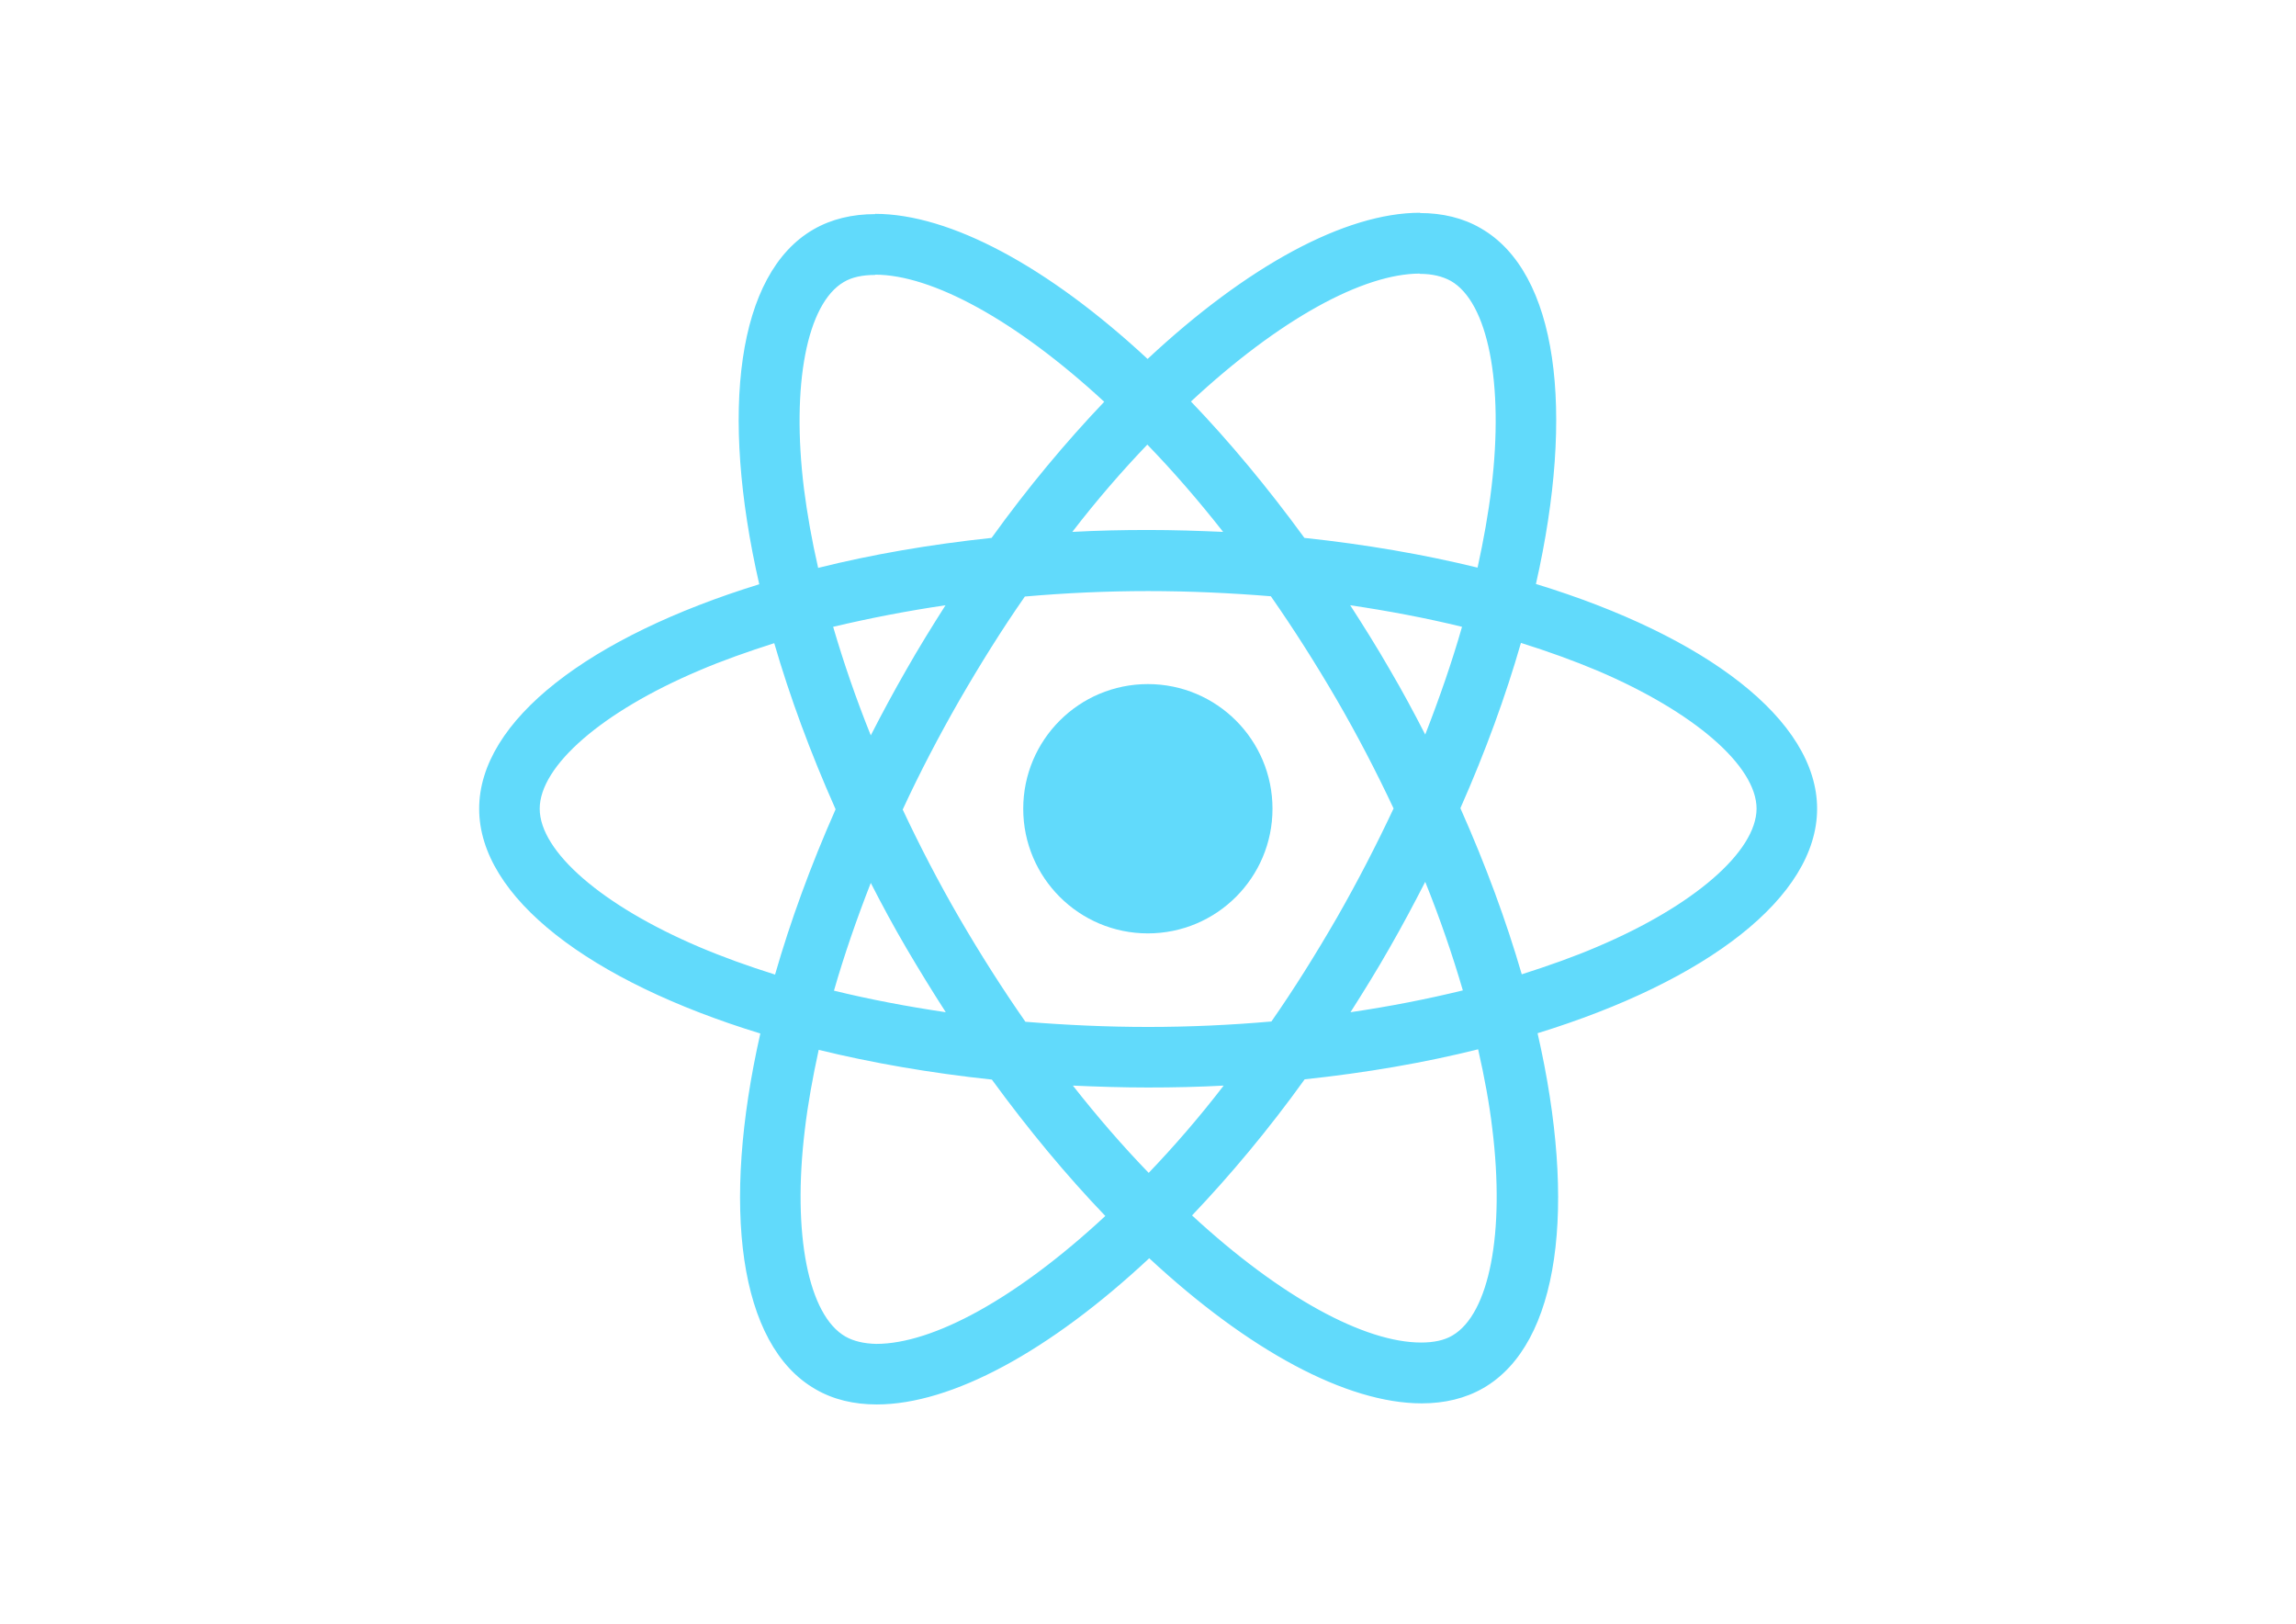
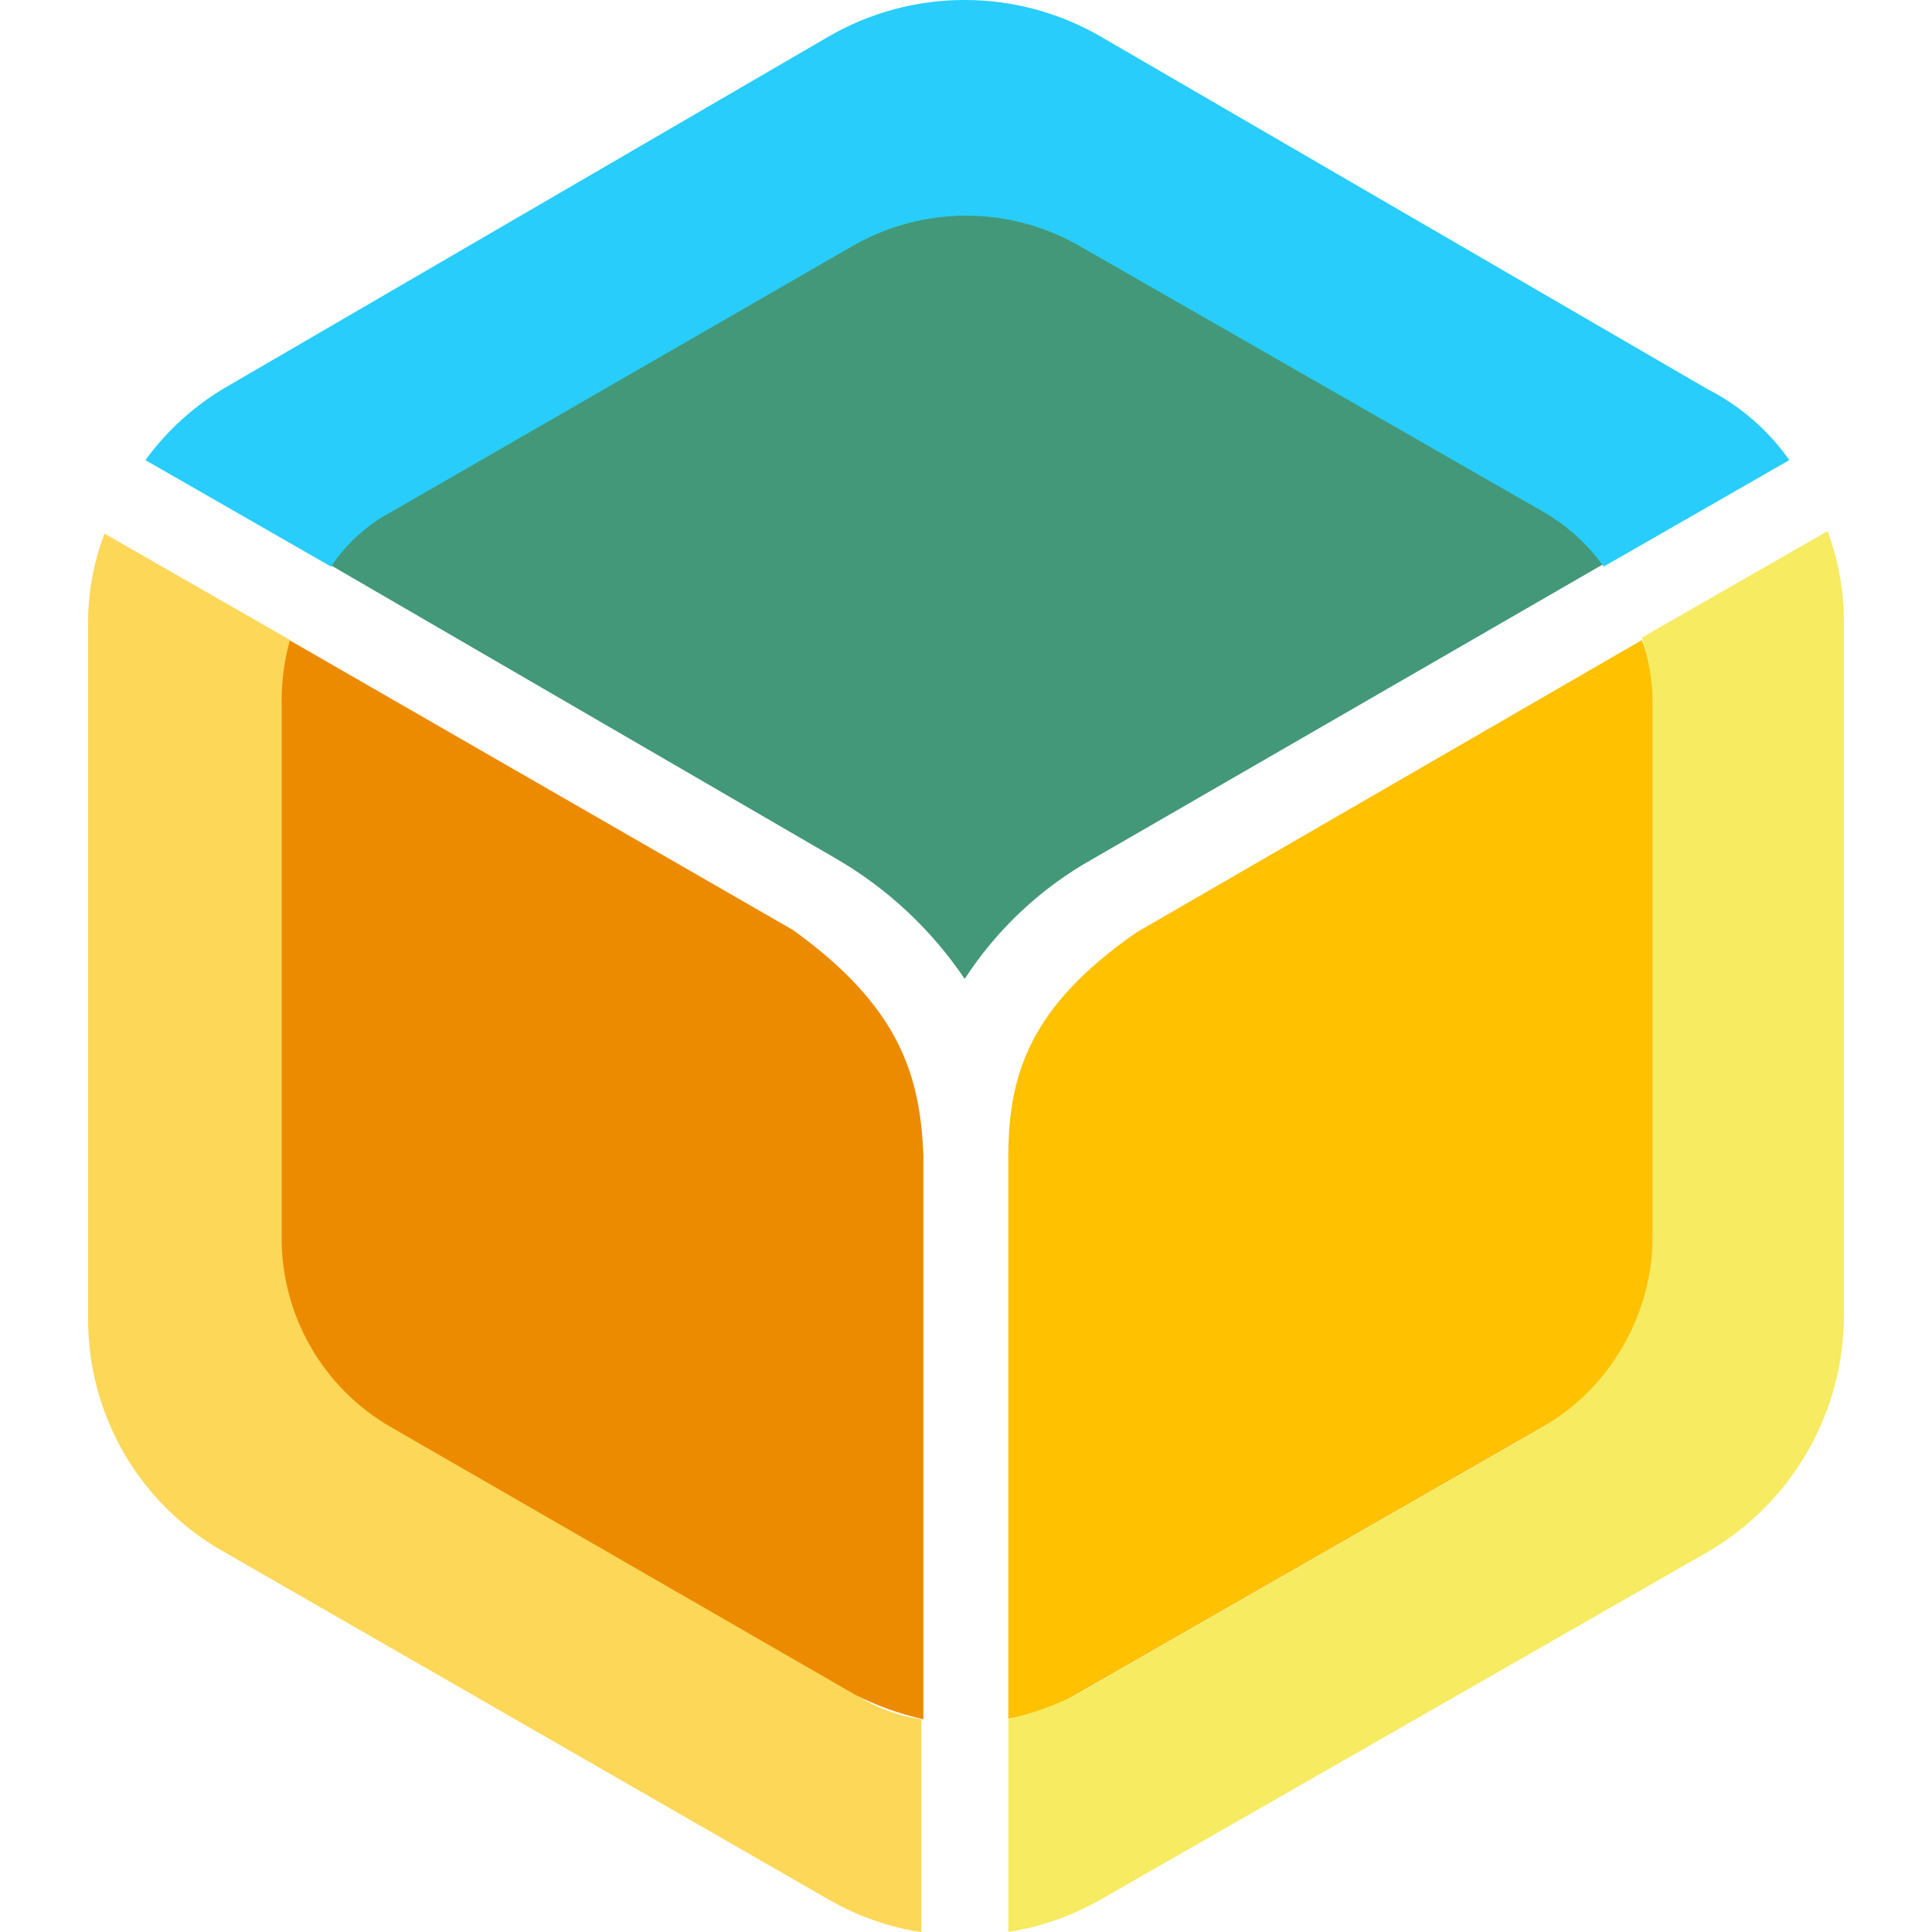
- <svg xmlns="http://www.w3.org/2000/svg" viewBox="0 0 841.9 595.3">
-   <g fill="#61DAFB">
-     <path d="M666.3 296.5c0-32.5-40.7-63.3-103.1-82.4 14.4-63.6 8-114.2-20.2-130.4-6.5-3.8-14.1-5.6-22.4-5.6v22.3c4.6 0 8.3.9 11.4 2.6 13.6 7.8 19.5 37.5 14.9 75.7-1.1 9.4-2.9 19.3-5.1 29.4-19.6-4.8-41-8.5-63.5-10.9-13.5-18.5-27.5-35.3-41.6-50 32.6-30.3 63.2-46.9 84-46.9V78c-27.5 0-63.5 19.6-99.9 53.6-36.4-33.8-72.4-53.2-99.9-53.2v22.3c20.7 0 51.4 16.5 84 46.6-14 14.7-28 31.4-41.3 49.9-22.6 2.4-44 6.1-63.6 11-2.3-10-4-19.7-5.2-29-4.7-38.2 1.1-67.9 14.6-75.8 3-1.8 6.9-2.6 11.5-2.6V78.5c-8.4 0-16 1.8-22.6 5.6-28.1 16.2-34.4 66.7-19.9 130.1-62.2 19.2-102.7 49.9-102.7 82.3 0 32.5 40.7 63.3 103.1 82.4-14.4 63.6-8 114.2 20.2 130.4 6.5 3.8 14.1 5.6 22.5 5.6 27.5 0 63.5-19.6 99.9-53.6 36.4 33.8 72.4 53.2 99.9 53.2 8.4 0 16-1.8 22.6-5.6 28.1-16.2 34.4-66.7 19.9-130.1 62-19.1 102.5-49.9 102.5-82.3zm-130.2-66.7c-3.7 12.9-8.3 26.2-13.5 39.5-4.1-8-8.4-16-13.1-24-4.6-8-9.5-15.8-14.4-23.4 14.2 2.1 27.9 4.7 41 7.9zm-45.8 106.5c-7.8 13.5-15.8 26.3-24.1 38.2-14.9 1.3-30 2-45.2 2-15.1 0-30.2-.7-45-1.9-8.3-11.9-16.4-24.6-24.2-38-7.6-13.1-14.5-26.4-20.8-39.8 6.2-13.4 13.2-26.8 20.7-39.9 7.8-13.5 15.8-26.3 24.1-38.2 14.9-1.3 30-2 45.2-2 15.1 0 30.2.7 45 1.9 8.3 11.9 16.4 24.6 24.2 38 7.6 13.1 14.5 26.4 20.8 39.8-6.3 13.4-13.2 26.8-20.7 39.9zm32.3-13c5.4 13.4 10 26.8 13.8 39.8-13.1 3.2-26.9 5.9-41.2 8 4.9-7.7 9.8-15.6 14.4-23.7 4.6-8 8.9-16.1 13-24.1zM421.2 430c-9.3-9.6-18.6-20.3-27.8-32 9 .4 18.2.7 27.5.7 9.4 0 18.7-.2 27.8-.7-9 11.7-18.3 22.4-27.5 32zm-74.4-58.9c-14.2-2.1-27.9-4.7-41-7.9 3.7-12.9 8.3-26.2 13.5-39.5 4.1 8 8.4 16 13.1 24 4.7 8 9.5 15.8 14.4 23.4zM420.7 163c9.3 9.6 18.6 20.3 27.8 32-9-.4-18.2-.7-27.5-.7-9.4 0-18.7.2-27.8.7 9-11.7 18.3-22.4 27.5-32zm-74 58.9c-4.9 7.7-9.8 15.6-14.4 23.7-4.6 8-8.9 16-13 24-5.4-13.4-10-26.8-13.8-39.8 13.1-3.1 26.9-5.8 41.2-7.9zm-90.5 125.2c-35.4-15.1-58.3-34.9-58.3-50.6 0-15.7 22.9-35.6 58.3-50.6 8.6-3.7 18-7 27.7-10.1 5.7 19.6 13.2 40 22.5 60.9-9.2 20.8-16.6 41.1-22.2 60.6-9.9-3.1-19.3-6.5-28-10.2zM310 490c-13.6-7.8-19.5-37.5-14.9-75.7 1.1-9.4 2.9-19.3 5.1-29.4 19.6 4.8 41 8.5 63.5 10.9 13.5 18.5 27.5 35.3 41.6 50-32.6 30.3-63.2 46.9-84 46.9-4.5-.1-8.3-1-11.3-2.7zm237.2-76.2c4.7 38.2-1.1 67.9-14.6 75.8-3 1.8-6.9 2.6-11.5 2.6-20.7 0-51.4-16.5-84-46.6 14-14.7 28-31.4 41.3-49.9 22.6-2.4 44-6.1 63.6-11 2.3 10.1 4.1 19.8 5.2 29.1zm38.5-66.7c-8.6 3.7-18 7-27.7 10.1-5.7-19.6-13.2-40-22.5-60.9 9.2-20.8 16.6-41.1 22.2-60.6 9.9 3.1 19.3 6.5 28.1 10.2 35.4 15.1 58.3 34.9 58.3 50.6-.1 15.7-23 35.6-58.4 50.6zM320.8 78.4z" />
-     <circle cx="420.9" cy="296.5" r="45.7" />
-     <path d="M520.5 78.1z" />
-   </g>
+ <svg xmlns="http://www.w3.org/2000/svg" width="64" height="64">
+   <path d="M33.402 38.3v18.634c.796-.135 1.562-.4 2.262-.814l15.47-8.865a7.22 7.22 0 0 0 3.618-6.332v-17.64a5.3 5.3 0 0 0-.362-2.08l-16.735 9.68c-3.528 2.442-4.252 4.704-4.252 7.417z" fill="#ffc100" />
+   <path d="M60.54 17.595l-6.15 3.527a7.75 7.75 0 0 1 .362 2.08v17.73a7.41 7.41 0 0 1-3.618 6.332l-15.47 8.866a9.63 9.63 0 0 1-2.262.814V64c1.083-.17 2.126-.537 3.076-1.085l20.082-11.5a9.08 9.08 0 0 0 4.523-7.87V20.58c-.004-1.02-.188-2.03-.543-2.985z" fill="#f6eb61" />
+   <path d="M31.955 32.43c1.073-1.652 2.532-3.02 4.25-3.98l16.917-9.768c-.55-.718-1.224-1.33-2-1.8L35.665 8.006a7.54 7.54 0 0 0-7.328 0L12.96 16.87a7.89 7.89 0 0 0-2.08 1.809l16.825 9.77a13.01 13.01 0 0 1 4.252 3.98z" fill="#439879" />
+   <path d="M12.96 16.96l15.378-8.865a7.54 7.54 0 0 1 7.328 0l15.468 8.865a6.36 6.36 0 0 1 1.99 1.809l6.15-3.528a7.46 7.46 0 0 0-2.713-2.352L36.478 1.22a8.99 8.99 0 0 0-9.046 0L7.53 12.8a8.79 8.79 0 0 0-2.713 2.442l6.15 3.528a5.51 5.51 0 0 1 1.99-1.809z" fill="#28cdfb" />
+   <path d="M28.337 56.13L12.96 47.265a7.22 7.22 0 0 1-3.618-6.332v-17.73a7.2 7.2 0 0 1 .27-2l-6.15-3.526a8.21 8.21 0 0 0-.543 2.895V43.64c-.027 3.225 1.707 6.207 4.523 7.78l20 11.5c.95.548 1.992.916 3.076 1.085V56.95a5.35 5.35 0 0 1-2.17-.814z" fill="#fdd757" />
+   <path d="M26.256 30.8L9.6 21.213c-.18.648-.27 1.318-.27 2v17.73a7.22 7.22 0 0 0 3.619 6.332l15.378 8.865a9.63 9.63 0 0 0 2.262.814V38.3c-.1-2.713-.815-4.976-4.342-7.508z" fill="#ec8b00" />
</svg>
